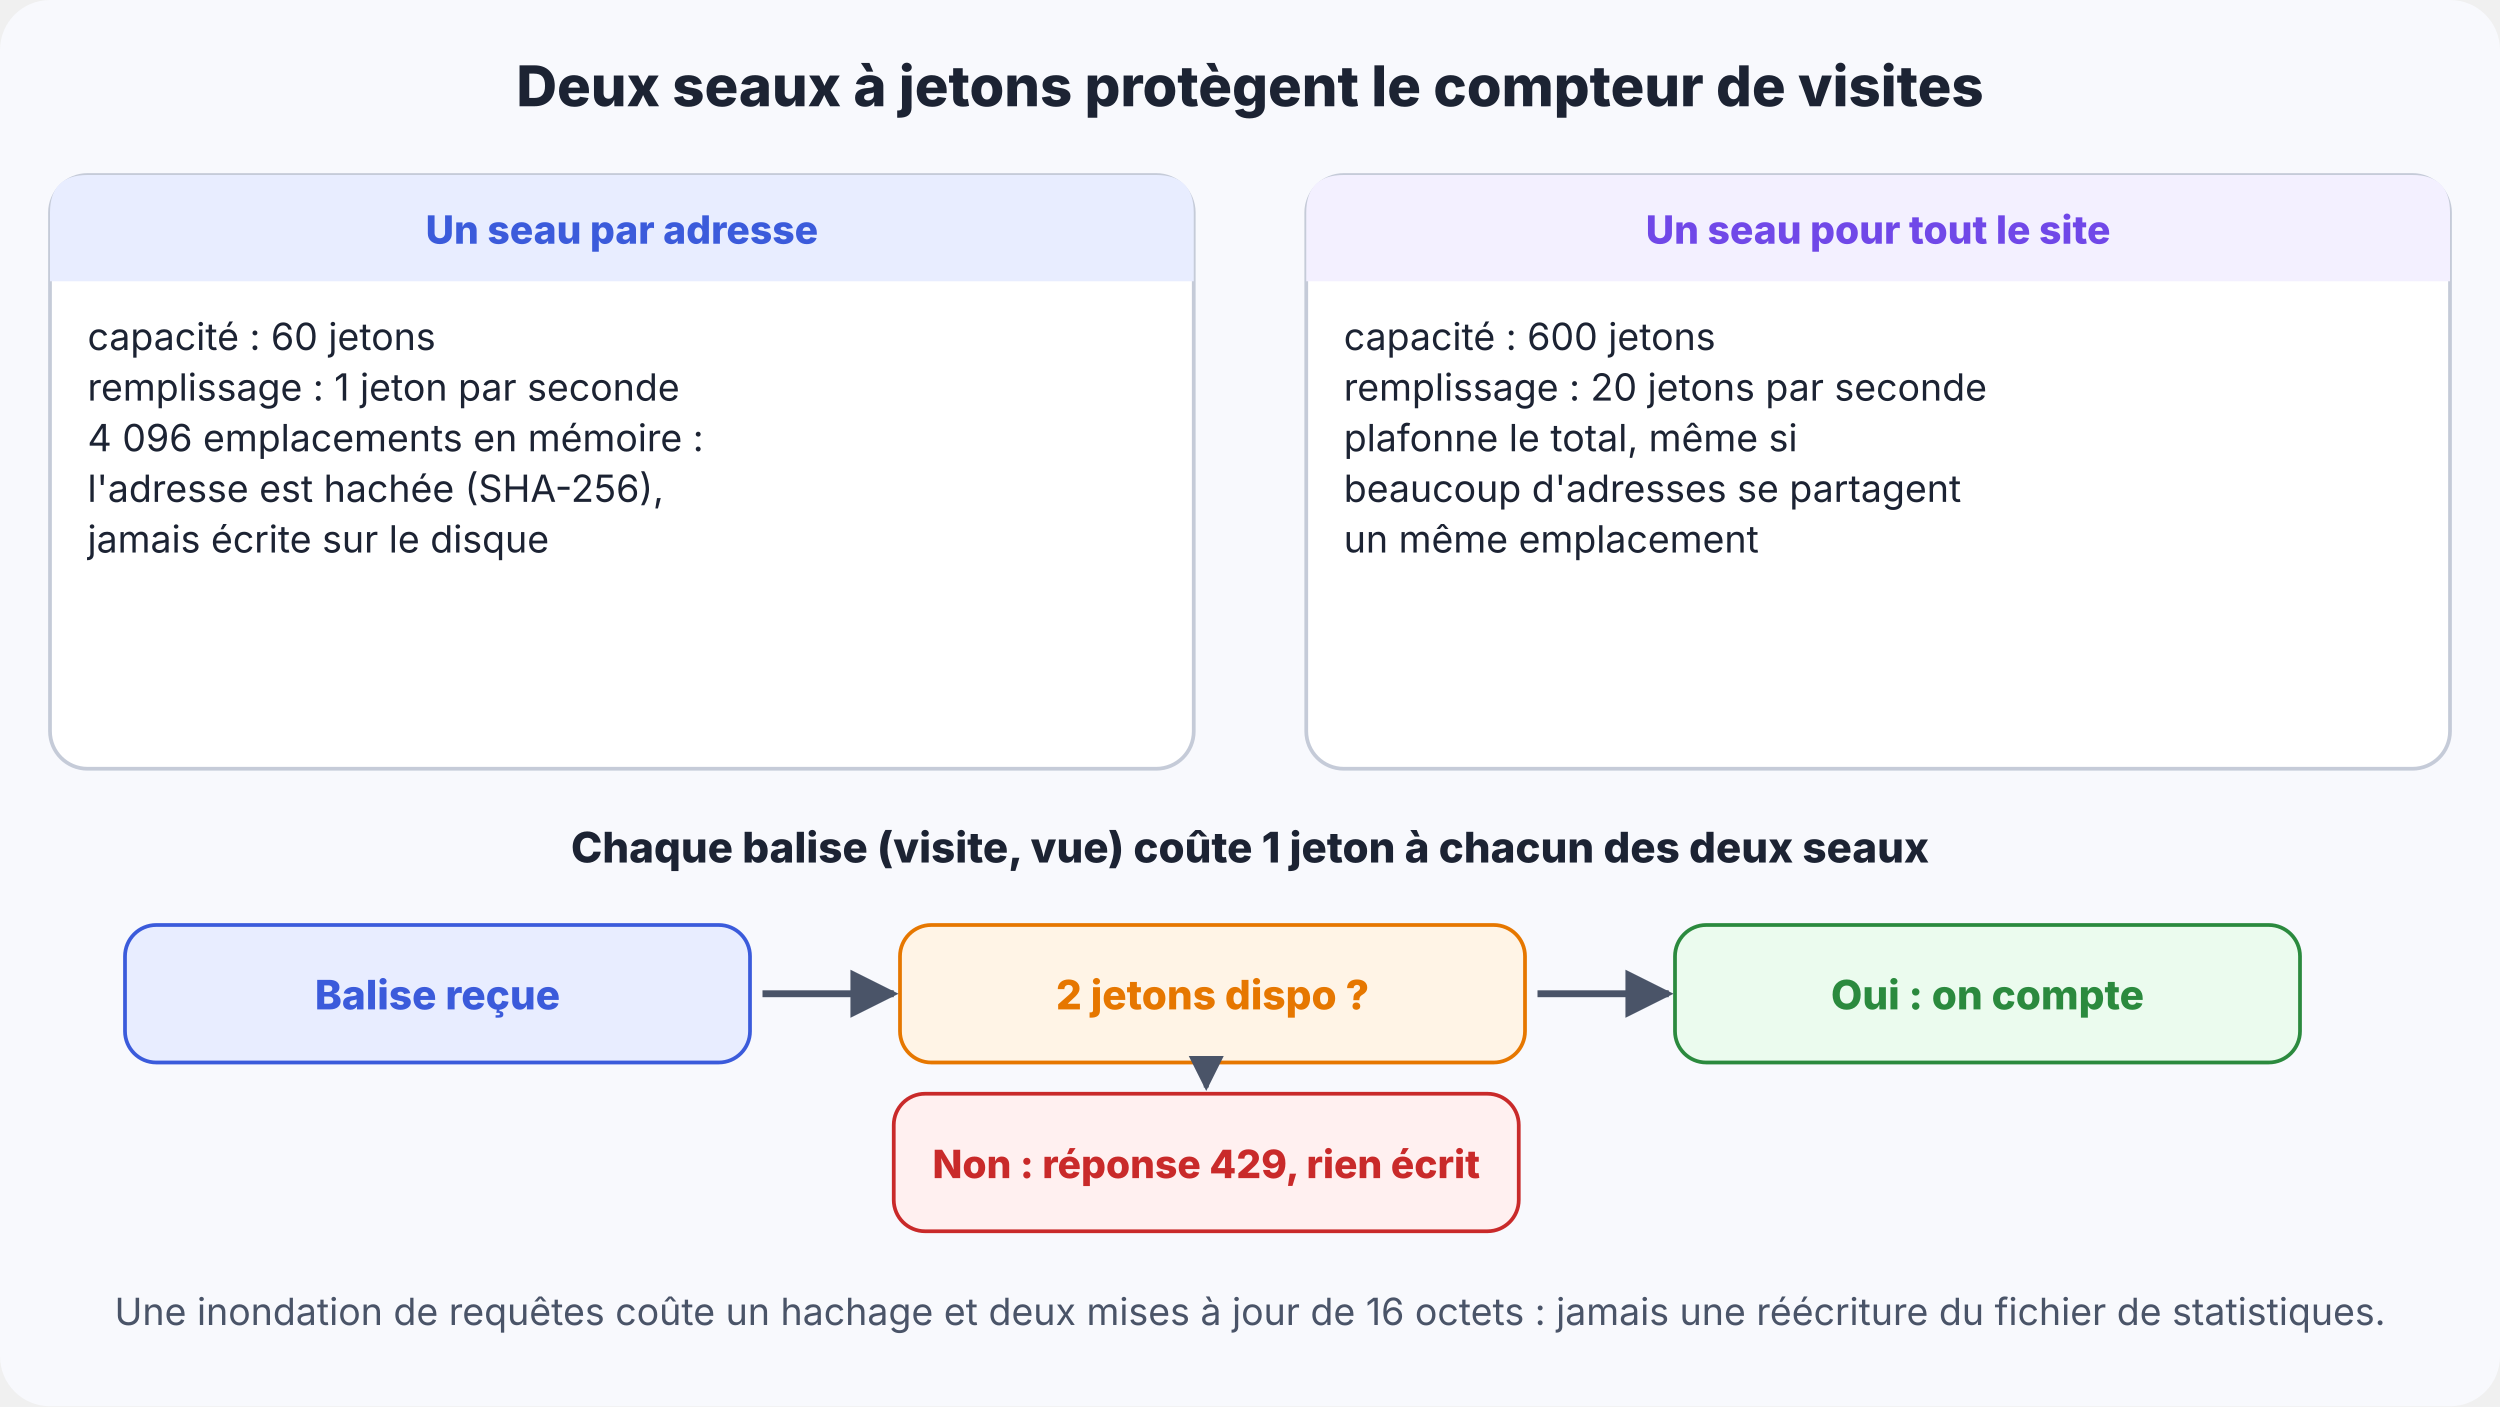
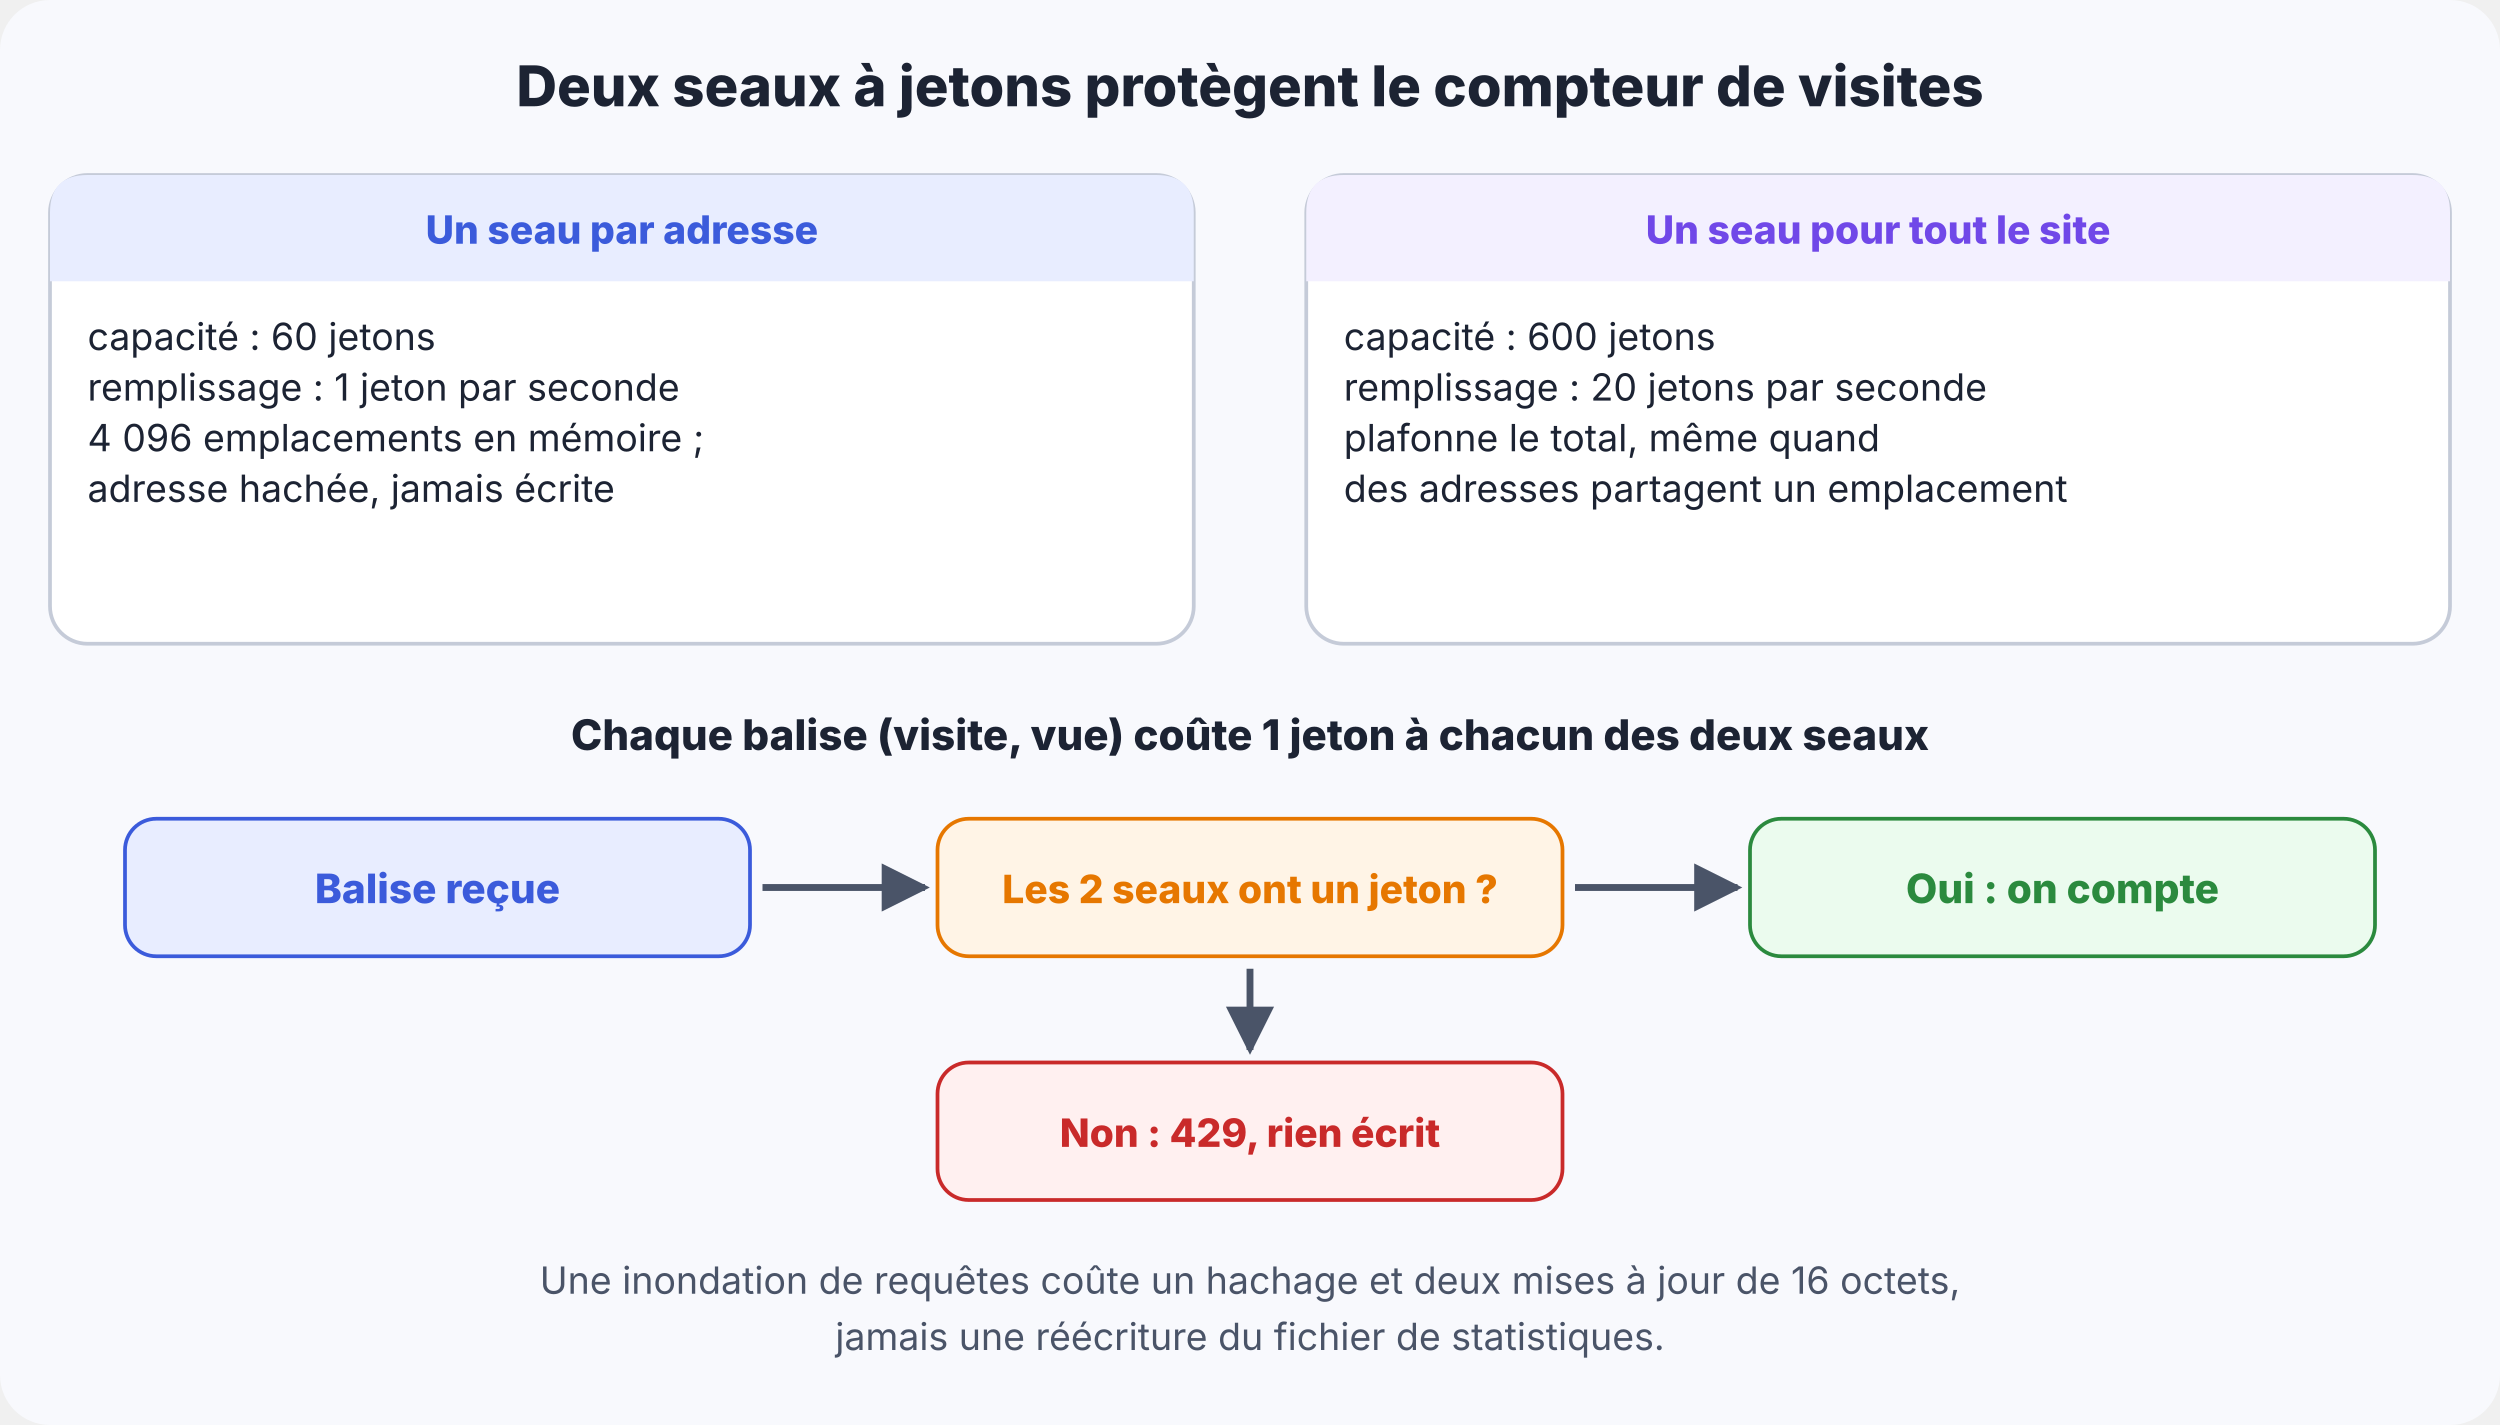
- <svg xmlns="http://www.w3.org/2000/svg" viewBox="0 0 800 450" font-family="Inter, sans-serif">
+ <svg xmlns="http://www.w3.org/2000/svg" viewBox="0 0 800 456" font-family="Inter, sans-serif">
  <defs>
    <marker id="arr" viewBox="0 0 10 10" refX="9" refY="5" markerWidth="7" markerHeight="7" orient="auto">
      <path d="M0,0 L10,5 L0,10 z" fill="#4a5468" />
    </marker>
  </defs>
-   <rect width="800" height="450" rx="16" fill="#f8f9fd" />
-   <text x="400" y="34" font-family="Inter, sans-serif" font-size="18" font-weight="800" fill="#1c2333" text-anchor="middle">Deux seaux à jetons protègent le compteur de visites</text>
-   <rect x="16" y="56" width="366" height="190" rx="12" fill="#fff" stroke="#c5cbd8" stroke-width="1.2" />
+   <rect width="800" height="456" rx="16" fill="#f8f9fd" />
+   <text x="400" y="34" font-family="Inter, sans-serif" font-size="18" font-weight="800" fill="#1c2333" text-anchor="middle" xml:space="preserve">Deux seaux à jetons protègent le compteur de visites</text>
+   <rect x="16" y="56" width="366" height="150" rx="12" fill="#fff" stroke="#c5cbd8" stroke-width="1.2" />
  <path d="M16,90 L16,68 Q16,56 28,56 L370,56 Q382,56 382,68 L382,90 Z" fill="#e8edff" />
-   <text x="199.0" y="78" font-family="Inter, sans-serif" font-size="12.5" font-weight="800" fill="#3b5bdb" text-anchor="middle">Un seau par adresse</text>
-   <text x="28" y="112.0" font-family="Inter, sans-serif" font-size="12" font-weight="400" fill="#1c2333" text-anchor="start">capacité : 60 jetons</text>
-   <text x="28" y="128.2" font-family="Inter, sans-serif" font-size="12" font-weight="400" fill="#1c2333" text-anchor="start">remplissage : 1 jeton par seconde</text>
-   <text x="28" y="144.4" font-family="Inter, sans-serif" font-size="12" font-weight="400" fill="#1c2333" text-anchor="start">4 096 emplacements en mémoire :</text>
-   <text x="28" y="160.6" font-family="Inter, sans-serif" font-size="12" font-weight="400" fill="#1c2333" text-anchor="start">l'adresse est hachée (SHA-256),</text>
-   <text x="28" y="176.8" font-family="Inter, sans-serif" font-size="12" font-weight="400" fill="#1c2333" text-anchor="start">jamais écrite sur le disque</text>
-   <rect x="418" y="56" width="366" height="190" rx="12" fill="#fff" stroke="#c5cbd8" stroke-width="1.2" />
+   <text x="199.0" y="78" font-family="Inter, sans-serif" font-size="12.5" font-weight="800" fill="#3b5bdb" text-anchor="middle" xml:space="preserve">Un seau par adresse</text>
+   <text x="28" y="112.0" font-family="Inter, sans-serif" font-size="12" font-weight="400" fill="#1c2333" text-anchor="start" xml:space="preserve">capacité : 60 jetons</text>
+   <text x="28" y="128.2" font-family="Inter, sans-serif" font-size="12" font-weight="400" fill="#1c2333" text-anchor="start" xml:space="preserve">remplissage : 1 jeton par seconde</text>
+   <text x="28" y="144.4" font-family="Inter, sans-serif" font-size="12" font-weight="400" fill="#1c2333" text-anchor="start" xml:space="preserve">4 096 emplacements en mémoire ;</text>
+   <text x="28" y="160.6" font-family="Inter, sans-serif" font-size="12" font-weight="400" fill="#1c2333" text-anchor="start" xml:space="preserve">adresse hachée, jamais écrite</text>
+   <rect x="418" y="56" width="366" height="150" rx="12" fill="#fff" stroke="#c5cbd8" stroke-width="1.2" />
  <path d="M418,90 L418,68 Q418,56 430,56 L772,56 Q784,56 784,68 L784,90 Z" fill="#f3f0ff" />
-   <text x="601.0" y="78" font-family="Inter, sans-serif" font-size="12.5" font-weight="800" fill="#7048e8" text-anchor="middle">Un seau pour tout le site</text>
-   <text x="430" y="112.0" font-family="Inter, sans-serif" font-size="12" font-weight="400" fill="#1c2333" text-anchor="start">capacité : 600 jetons</text>
-   <text x="430" y="128.2" font-family="Inter, sans-serif" font-size="12" font-weight="400" fill="#1c2333" text-anchor="start">remplissage : 20 jetons par seconde</text>
-   <text x="430" y="144.4" font-family="Inter, sans-serif" font-size="12" font-weight="400" fill="#1c2333" text-anchor="start">plafonne le total, même si</text>
-   <text x="430" y="160.6" font-family="Inter, sans-serif" font-size="12" font-weight="400" fill="#1c2333" text-anchor="start">beaucoup d'adresses se partagent</text>
-   <text x="430" y="176.8" font-family="Inter, sans-serif" font-size="12" font-weight="400" fill="#1c2333" text-anchor="start">un même emplacement</text>
-   <text x="400" y="276" font-family="Inter, sans-serif" font-size="13.5" font-weight="800" fill="#1c2333" text-anchor="middle">Chaque balise (visite, vue) coûte 1 jeton à chacun des deux seaux</text>
-   <rect x="40" y="296" width="200" height="44" rx="10" fill="#e8edff" stroke="#3b5bdb" stroke-width="1.2" />
-   <text x="140" y="323" font-family="Inter, sans-serif" font-size="13" font-weight="800" fill="#3b5bdb" text-anchor="middle">Balise reçue</text>
-   <rect x="288" y="296" width="200" height="44" rx="10" fill="#fff4e6" stroke="#e67700" stroke-width="1.2" />
-   <text x="388" y="323" font-family="Inter, sans-serif" font-size="13" font-weight="800" fill="#e67700" text-anchor="middle">2 jetons dispo ?</text>
-   <rect x="536" y="296" width="200" height="44" rx="10" fill="#ebfbee" stroke="#2b8a3e" stroke-width="1.2" />
-   <text x="636" y="323" font-family="Inter, sans-serif" font-size="13" font-weight="800" fill="#2b8a3e" text-anchor="middle">Oui : on compte</text>
-   <line x1="244" y1="318" x2="286" y2="318" stroke="#4a5468" stroke-width="2.2" marker-end="url(#arr)" />
-   <line x1="492" y1="318" x2="534" y2="318" stroke="#4a5468" stroke-width="2.2" marker-end="url(#arr)" />
-   <rect x="286" y="350" width="200" height="44" rx="10" fill="#fff0f0" stroke="#c92a2a" stroke-width="1.2" />
-   <text x="386" y="377" font-family="Inter, sans-serif" font-size="12.5" font-weight="800" fill="#c92a2a" text-anchor="middle">Non : réponse 429, rien écrit</text>
-   <line x1="386" y1="342" x2="386" y2="348" stroke="#4a5468" stroke-width="1.6" marker-end="url(#arr)" />
-   <text x="400" y="424" font-family="Inter, sans-serif" font-size="12" font-weight="400" fill="#4a5468" text-anchor="middle">Une inondation de requêtes coûte un hachage et deux mises à jour de 16 octets : jamais une réécriture du fichier de statistiques.</text>
+   <text x="601.0" y="78" font-family="Inter, sans-serif" font-size="12.5" font-weight="800" fill="#7048e8" text-anchor="middle" xml:space="preserve">Un seau pour tout le site</text>
+   <text x="430" y="112.0" font-family="Inter, sans-serif" font-size="12" font-weight="400" fill="#1c2333" text-anchor="start" xml:space="preserve">capacité : 600 jetons</text>
+   <text x="430" y="128.2" font-family="Inter, sans-serif" font-size="12" font-weight="400" fill="#1c2333" text-anchor="start" xml:space="preserve">remplissage : 20 jetons par seconde</text>
+   <text x="430" y="144.4" font-family="Inter, sans-serif" font-size="12" font-weight="400" fill="#1c2333" text-anchor="start" xml:space="preserve">plafonne le total, même quand</text>
+   <text x="430" y="160.6" font-family="Inter, sans-serif" font-size="12" font-weight="400" fill="#1c2333" text-anchor="start" xml:space="preserve">des adresses partagent un emplacement</text>
+   <text x="400" y="240" font-family="Inter, sans-serif" font-size="13.5" font-weight="800" fill="#1c2333" text-anchor="middle" xml:space="preserve">Chaque balise (visite, vue) coûte 1 jeton à chacun des deux seaux</text>
+   <rect x="40" y="262" width="200" height="44" rx="10" fill="#e8edff" stroke="#3b5bdb" stroke-width="1.2" />
+   <text x="140" y="289" font-family="Inter, sans-serif" font-size="13" font-weight="800" fill="#3b5bdb" text-anchor="middle" xml:space="preserve">Balise reçue</text>
+   <rect x="300" y="262" width="200" height="44" rx="10" fill="#fff4e6" stroke="#e67700" stroke-width="1.2" />
+   <text x="400" y="289" font-family="Inter, sans-serif" font-size="12.5" font-weight="800" fill="#e67700" text-anchor="middle" xml:space="preserve">Les 2 seaux ont un jeton ?</text>
+   <rect x="560" y="262" width="200" height="44" rx="10" fill="#ebfbee" stroke="#2b8a3e" stroke-width="1.2" />
+   <text x="660" y="289" font-family="Inter, sans-serif" font-size="13" font-weight="800" fill="#2b8a3e" text-anchor="middle" xml:space="preserve">Oui : on compte</text>
+   <line x1="244" y1="284" x2="296" y2="284" stroke="#4a5468" stroke-width="2.2" marker-end="url(#arr)" />
+   <line x1="504" y1="284" x2="556" y2="284" stroke="#4a5468" stroke-width="2.2" marker-end="url(#arr)" />
+   <line x1="400" y1="310" x2="400" y2="336" stroke="#4a5468" stroke-width="2.2" marker-end="url(#arr)" />
+   <rect x="300" y="340" width="200" height="44" rx="10" fill="#fff0f0" stroke="#c92a2a" stroke-width="1.2" />
+   <text x="400" y="367" font-family="Inter, sans-serif" font-size="12.5" font-weight="800" fill="#c92a2a" text-anchor="middle" xml:space="preserve">Non : 429, rien écrit</text>
+   <text x="400" y="414" font-family="Inter, sans-serif" font-size="12" font-weight="400" fill="#4a5468" text-anchor="middle" xml:space="preserve">Une inondation de requêtes coûte un hachage et deux mises à jour de 16 octets,</text>
+   <text x="400" y="432" font-family="Inter, sans-serif" font-size="12" font-weight="400" fill="#4a5468" text-anchor="middle" xml:space="preserve">jamais une réécriture du fichier de statistiques.</text>
</svg>
